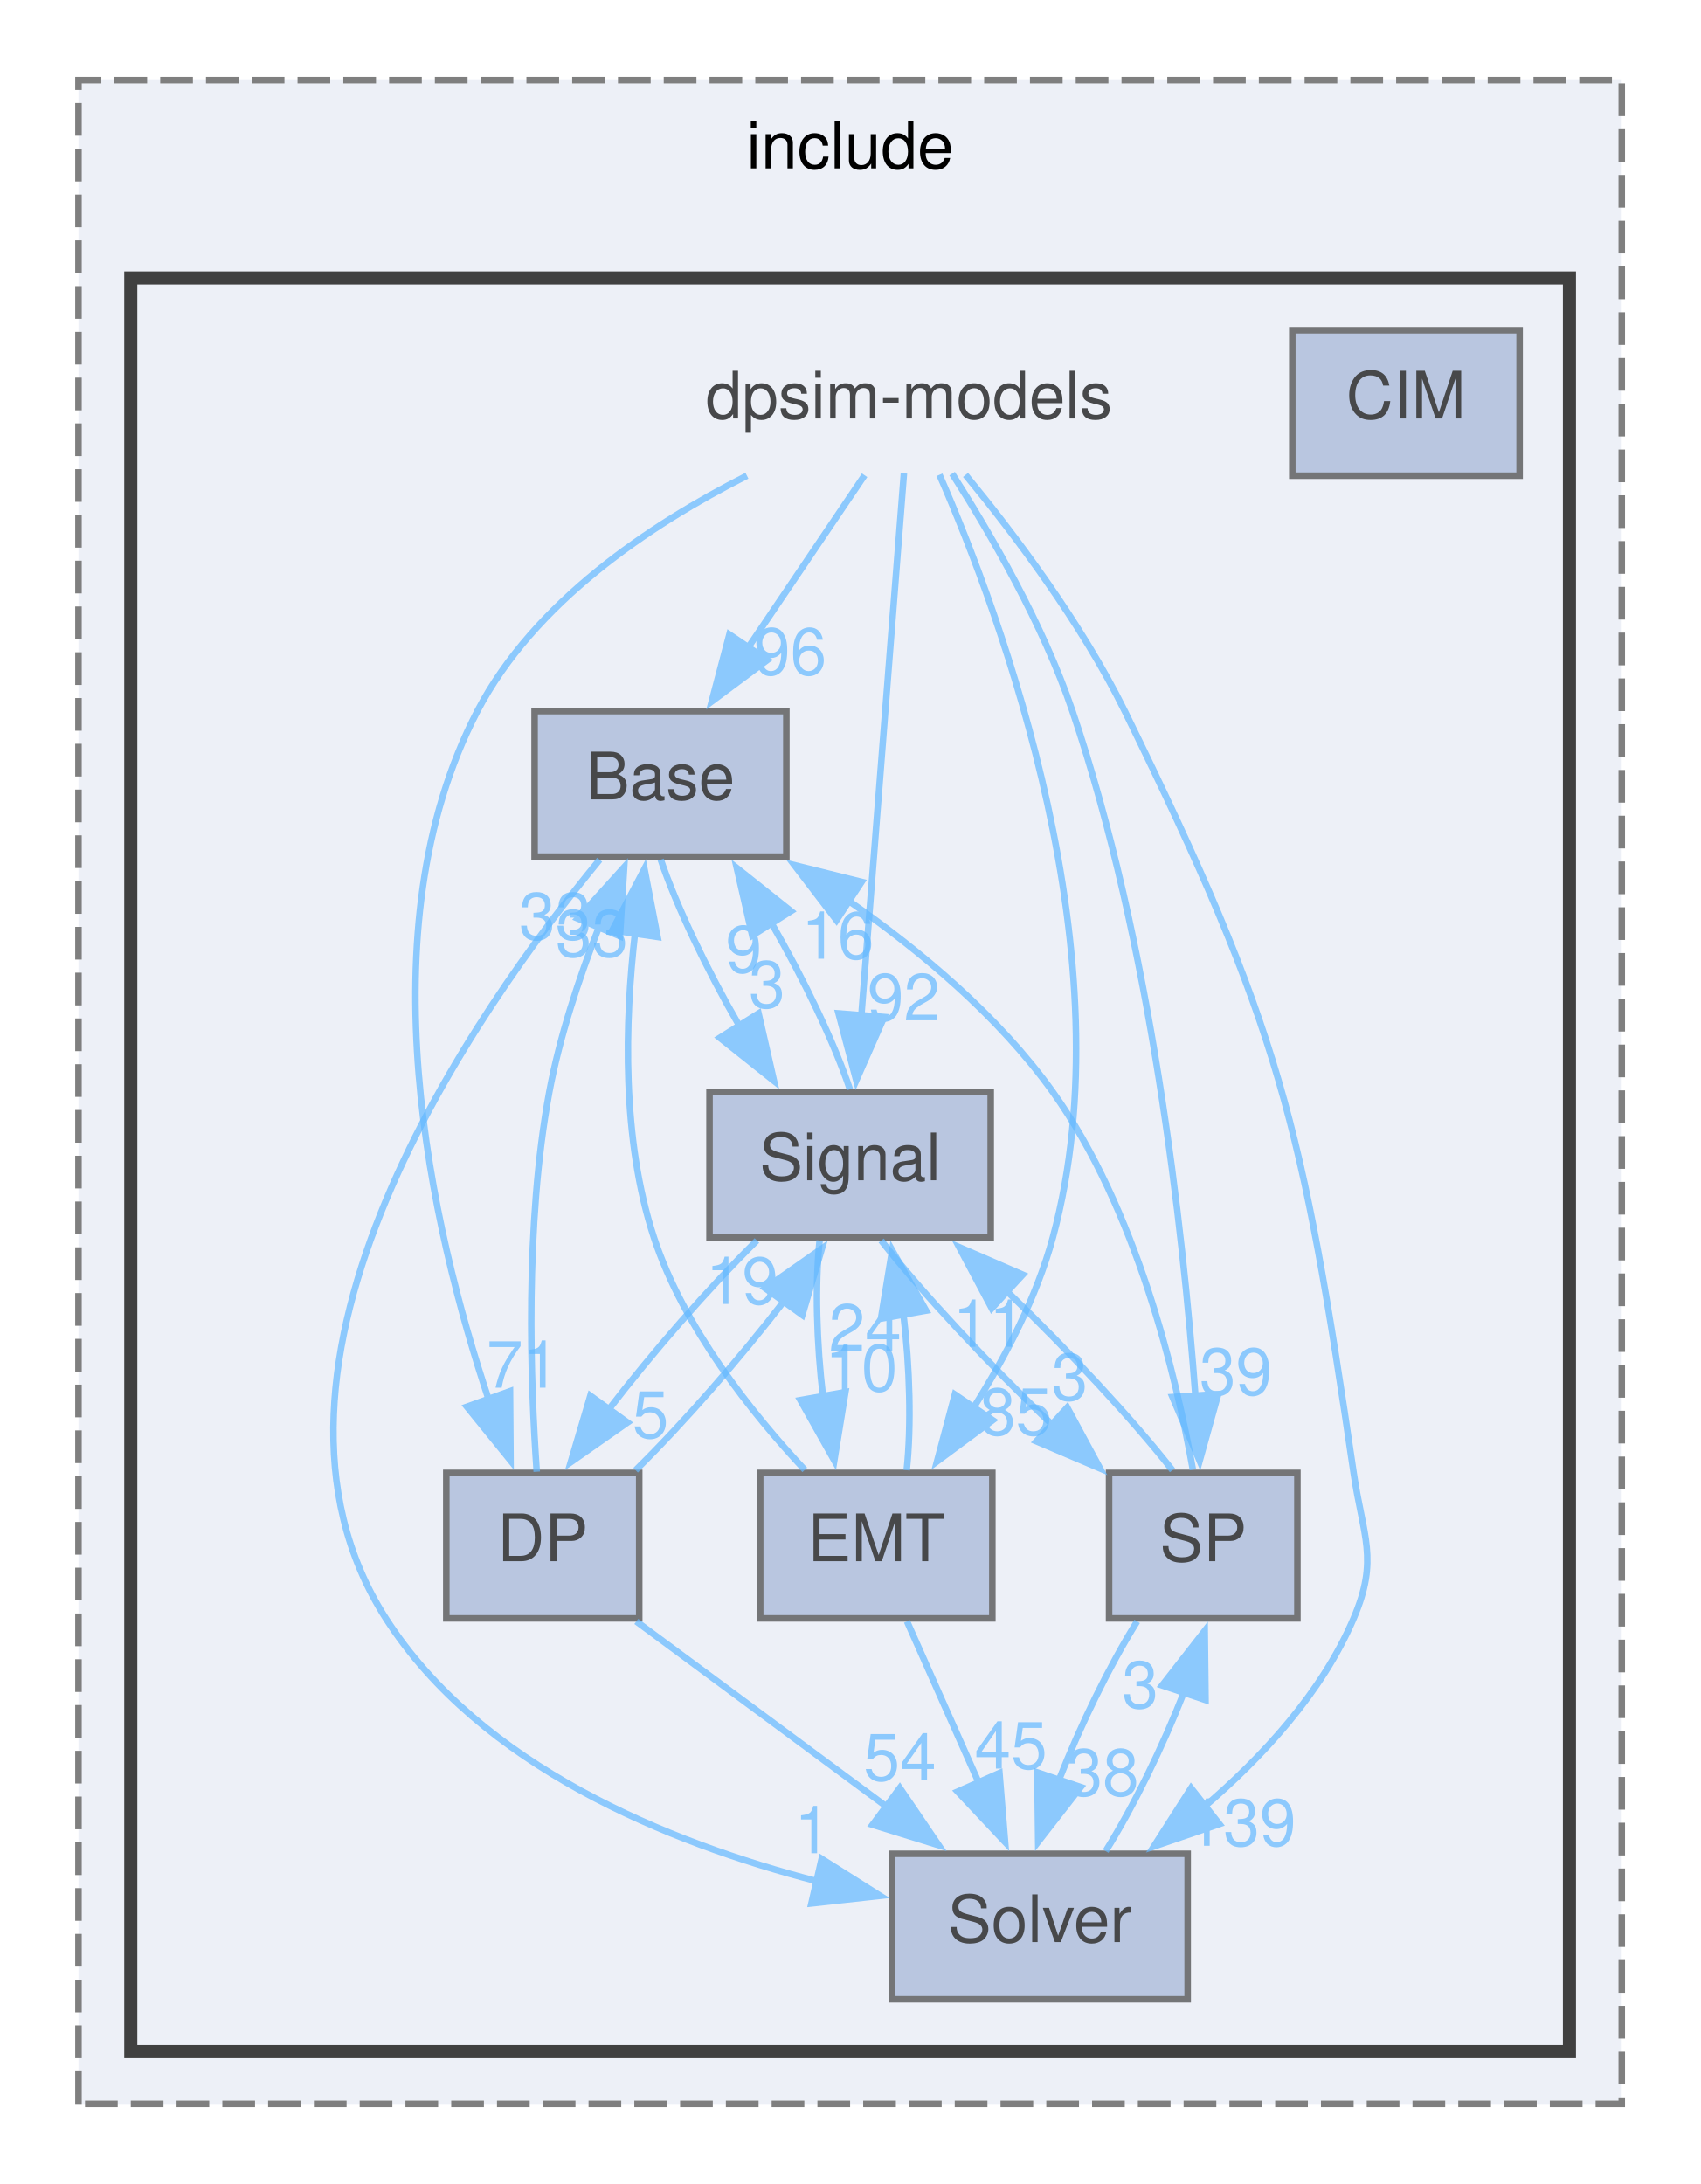
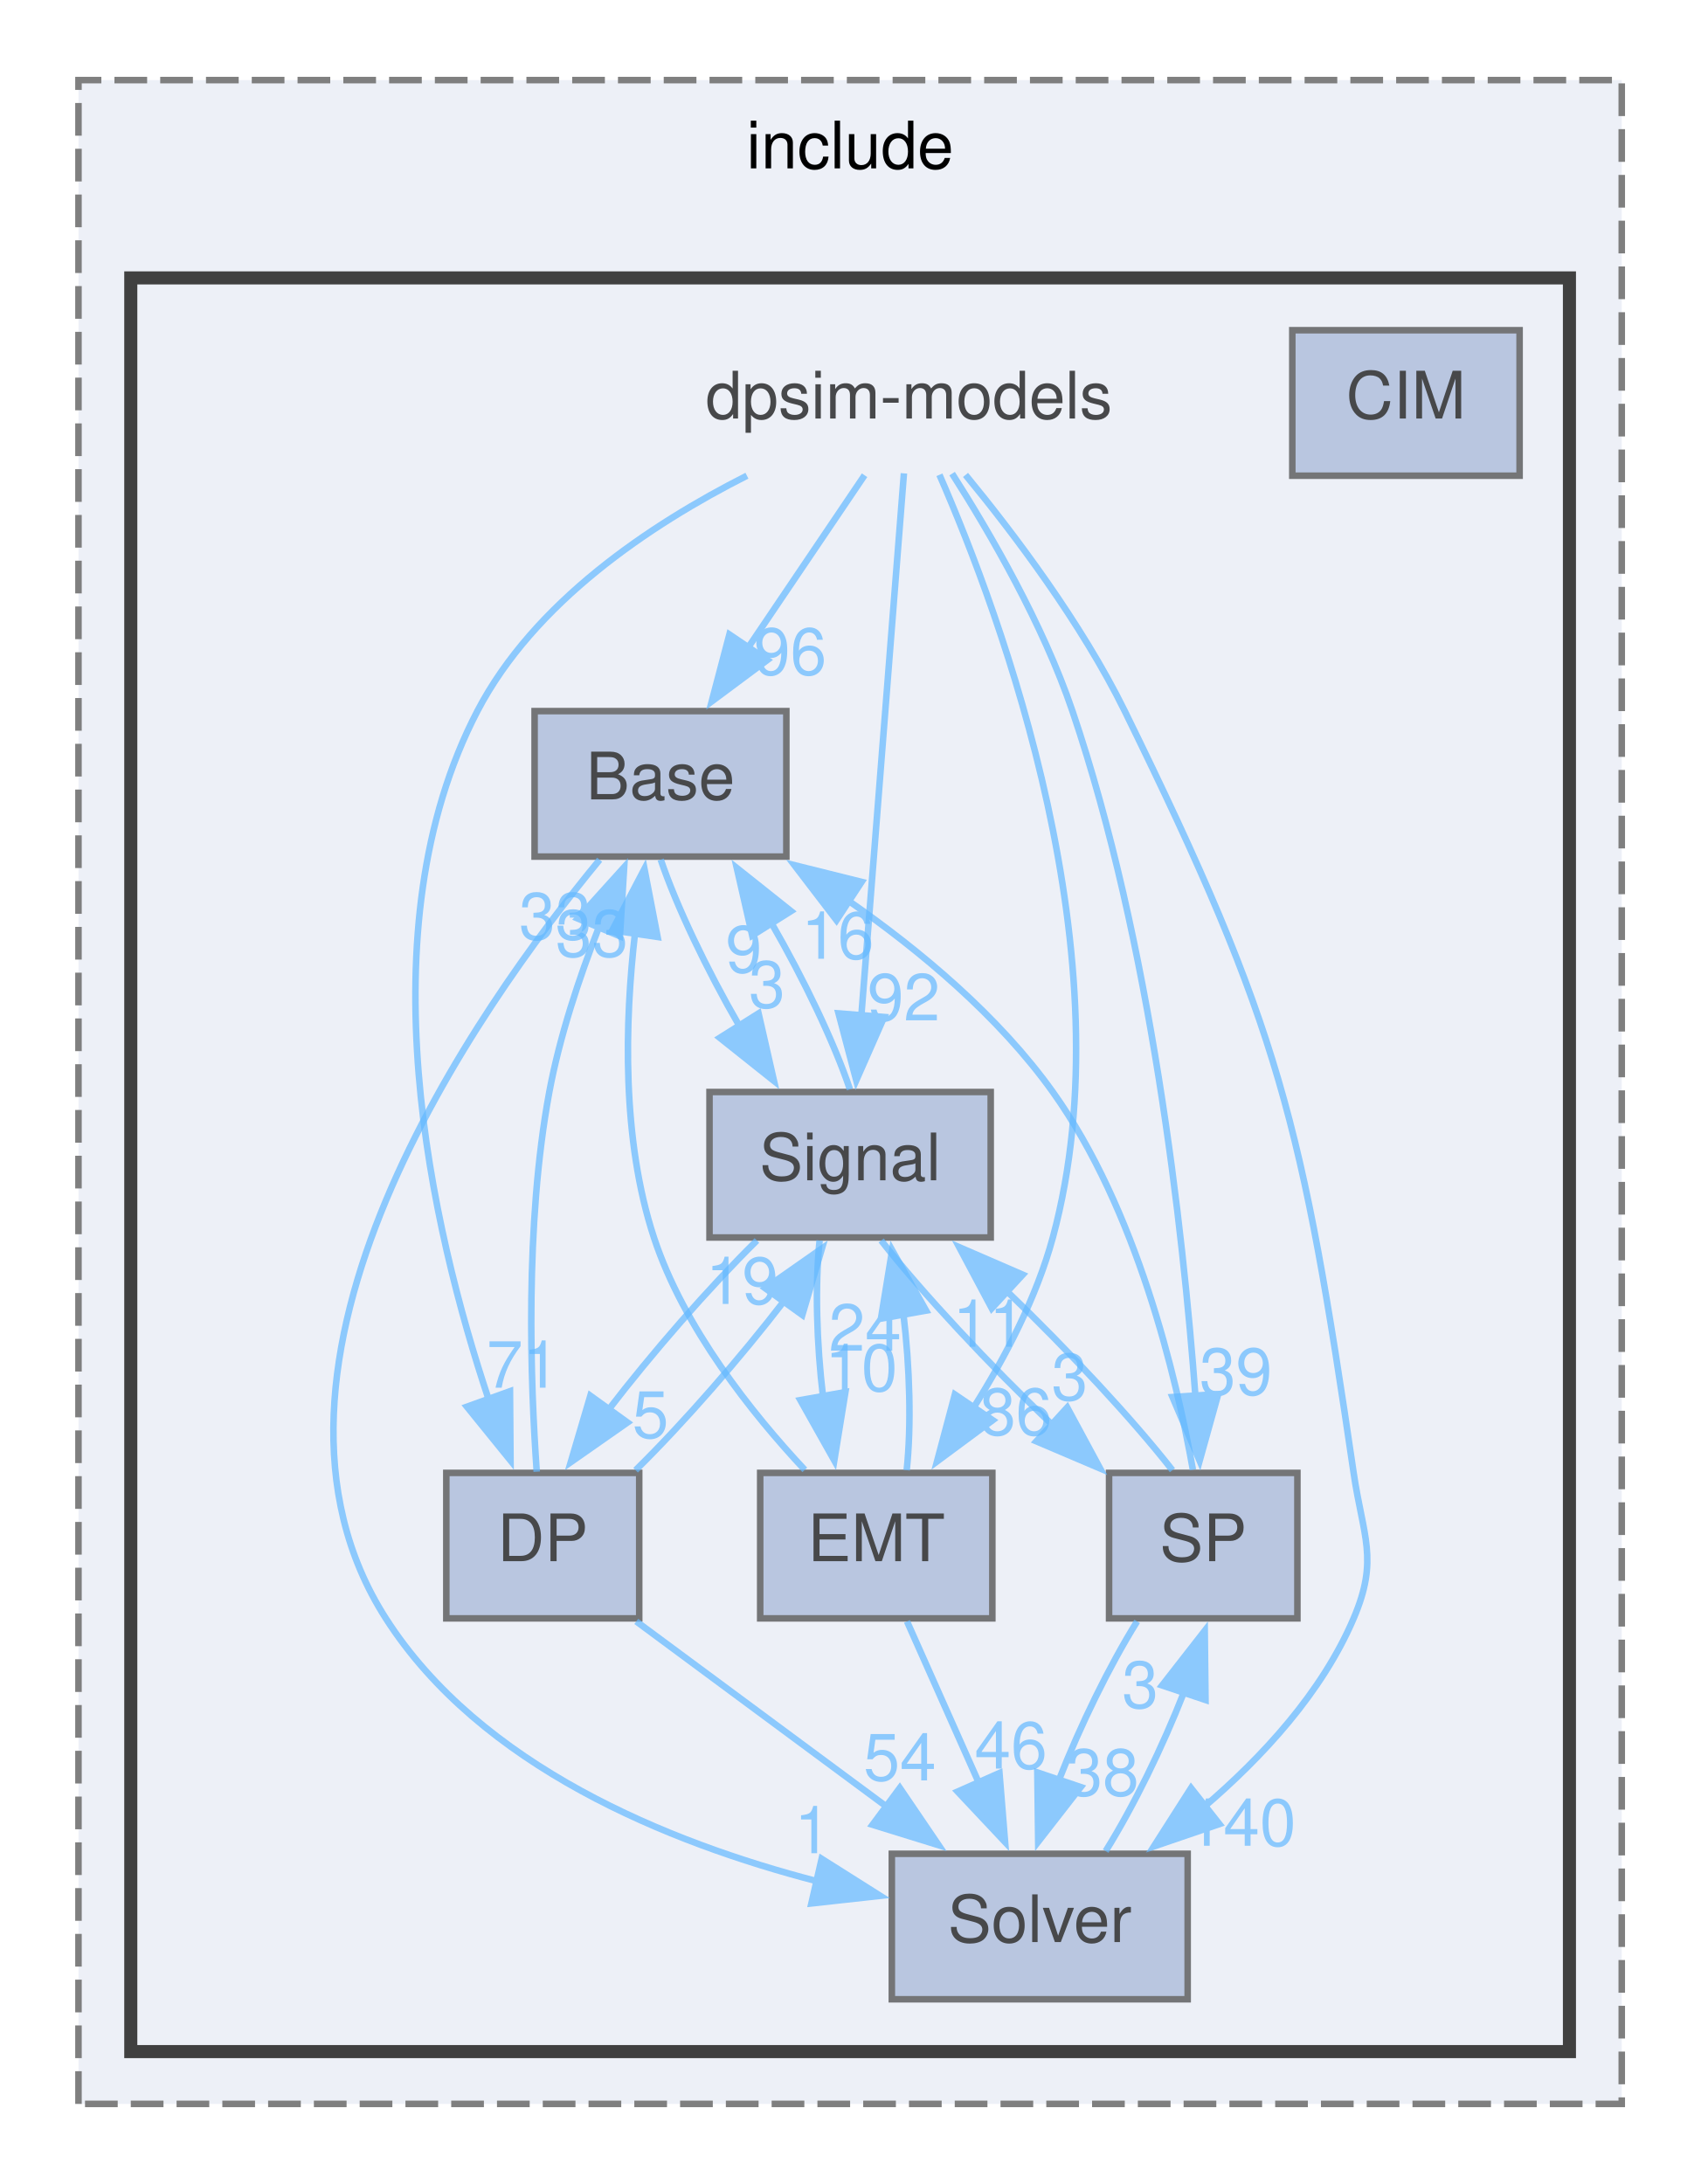
<svg xmlns="http://www.w3.org/2000/svg" xmlns:xlink="http://www.w3.org/1999/xlink" width="260pt" height="334pt" viewBox="0.00 0.00 260.00 333.50">
  <svg id="main" version="1.1" xml:space="preserve">
    <style type="text/css">
.node, .edge {opacity: 0.7;}
.node.selected, .edge.selected {opacity: 1;}
.edge:hover path { stroke: red; }
.edge:hover polygon { stroke: red; fill: red; }
</style>
    <svg id="graph" class="graph">
      <g id="graph0" class="graph" transform="scale(1 1) rotate(0) translate(4 329.5)">
        <g id="clust1" class="cluster">
          <g id="a_clust1">
            <a xlink:href="dir_1247628433d32dacb883bd6358d8ae70.html" target="_top" xlink:title="include">
              <polygon fill="#edf0f7" stroke="#7f7f7f" stroke-dasharray="5,2" points="8,-8 8,-317.5 244,-317.5 244,-8 8,-8" />
              <text text-anchor="middle" x="126" y="-304" font-family="Helvetica,sans-Serif" font-size="10.00">include</text>
            </a>
          </g>
        </g>
        <g id="clust2" class="cluster">
          <g id="a_clust2">
            <a xlink:href="dir_d7cbd78282fbd8dd3f259b7cbd89a493.html" target="_top">
              <polygon fill="#edf0f7" stroke="#404040" stroke-width="2" points="16,-16 16,-287.25 236,-287.25 236,-16 16,-16" />
            </a>
          </g>
        </g>
        <g id="node1" class="node">
          <text text-anchor="middle" x="135" y="-265.75" font-family="Helvetica,sans-Serif" font-size="10.00">dpsim-models</text>
        </g>
        <g id="node2" class="node">
          <g id="a_node2">
            <a xlink:href="dir_7aeedf4198247b218c530e3581ac7557.html" target="_top" xlink:title="Base">
              <polygon fill="#a2b4d6" stroke="#404040" points="116.25,-221 77.75,-221 77.75,-198.75 116.25,-198.75 116.25,-221" />
              <text text-anchor="middle" x="97" y="-207.5" font-family="Helvetica,sans-Serif" font-size="10.00">Base</text>
            </a>
          </g>
        </g>
        <g id="edge2" class="edge">
          <g id="a_edge2">
            <a xlink:href="dir_000013_000000.html" target="_top">
              <path fill="none" stroke="#63b8ff" d="M128.21,-257.07C123.24,-249.72 116.35,-239.52 110.31,-230.57" />
              <polygon fill="#63b8ff" stroke="#63b8ff" points="113.34,-228.81 104.84,-222.48 107.54,-232.72 113.34,-228.81" />
            </a>
          </g>
          <g id="a_edge2-headlabel">
            <a xlink:href="dir_000013_000000.html" target="_top" xlink:title="96">
              <text text-anchor="middle" x="116.85" y="-226.57" font-family="Helvetica,sans-Serif" font-size="10.00" fill="#63b8ff">96</text>
            </a>
          </g>
        </g>
        <g id="node4" class="node">
          <g id="a_node4">
            <a xlink:href="dir_88adc964ffa02c1923288cb07a48abab.html" target="_top" xlink:title="DP">
              <polygon fill="#a2b4d6" stroke="#404040" points="93.75,-104.5 64.25,-104.5 64.25,-82.25 93.75,-82.25 93.75,-104.5" />
              <text text-anchor="middle" x="79" y="-91" font-family="Helvetica,sans-Serif" font-size="10.00">DP</text>
            </a>
          </g>
        </g>
        <g id="edge3" class="edge">
          <g id="a_edge3">
            <a xlink:href="dir_000013_000008.html" target="_top">
              <path fill="none" stroke="#63b8ff" d="M110.22,-257C95.33,-249.47 77.66,-237.61 69,-221 51.5,-187.42 61.97,-141.92 70.77,-115.6" />
              <polygon fill="#63b8ff" stroke="#63b8ff" points="73.99,-116.99 74.07,-106.39 67.4,-114.62 73.99,-116.99" />
            </a>
          </g>
          <g id="a_edge3-headlabel">
            <a xlink:href="dir_000013_000008.html" target="_top" xlink:title="71">
              <text text-anchor="middle" x="75.96" y="-117.53" font-family="Helvetica,sans-Serif" font-size="10.00" fill="#63b8ff">71</text>
            </a>
          </g>
        </g>
        <g id="node5" class="node">
          <g id="a_node5">
            <a xlink:href="dir_0ab18182ec9e12ca28df221a97888cf8.html" target="_top" xlink:title="EMT">
              <polygon fill="#a2b4d6" stroke="#404040" points="147.75,-104.5 112.25,-104.5 112.25,-82.25 147.75,-82.25 147.75,-104.5" />
              <text text-anchor="middle" x="130" y="-91" font-family="Helvetica,sans-Serif" font-size="10.00">EMT</text>
            </a>
          </g>
        </g>
        <g id="edge1" class="edge">
          <g id="a_edge1">
            <a xlink:href="dir_000013_000016.html" target="_top">
              <path fill="none" stroke="#63b8ff" d="M139.66,-257.14C149.08,-235.57 168.56,-183.14 157,-140.5 154.53,-131.39 149.76,-122.23 144.9,-114.51" />
              <polygon fill="#63b8ff" stroke="#63b8ff" points="147.81,-112.56 139.29,-106.25 142.02,-116.49 147.81,-112.56" />
            </a>
          </g>
          <g id="a_edge1-headlabel">
-             <a xlink:href="dir_000013_000016.html" target="_top" xlink:title="85">
-               <text text-anchor="middle" x="151.33" y="-110.31" font-family="Helvetica,sans-Serif" font-size="10.00" fill="#63b8ff">85</text>
+             <a xlink:href="dir_000013_000016.html" target="_top" xlink:title="86">
+               <text text-anchor="middle" x="151.33" y="-110.31" font-family="Helvetica,sans-Serif" font-size="10.00" fill="#63b8ff">86</text>
            </a>
          </g>
        </g>
        <g id="node6" class="node">
          <g id="a_node6">
            <a xlink:href="dir_9ee3725555df841850f10a3655158b62.html" target="_top" xlink:title="Signal">
              <polygon fill="#a2b4d6" stroke="#404040" points="147.5,-162.75 104.5,-162.75 104.5,-140.5 147.5,-140.5 147.5,-162.75" />
              <text text-anchor="middle" x="126" y="-149.25" font-family="Helvetica,sans-Serif" font-size="10.00">Signal</text>
            </a>
          </g>
        </g>
        <g id="edge4" class="edge">
          <g id="a_edge4">
            <a xlink:href="dir_000013_000025.html" target="_top">
              <path fill="none" stroke="#63b8ff" d="M134.23,-257.36C132.79,-239.04 129.65,-199.11 127.7,-174.19" />
              <polygon fill="#63b8ff" stroke="#63b8ff" points="131.21,-174.22 126.94,-164.53 124.23,-174.77 131.21,-174.22" />
            </a>
          </g>
          <g id="a_edge4-headlabel">
            <a xlink:href="dir_000013_000025.html" target="_top" xlink:title="92">
              <text text-anchor="middle" x="134.2" y="-173.7" font-family="Helvetica,sans-Serif" font-size="10.00" fill="#63b8ff">92</text>
            </a>
          </g>
        </g>
        <g id="node7" class="node">
          <g id="a_node7">
            <a xlink:href="dir_c606c461256b0aa853babb18ff6844c9.html" target="_top" xlink:title="Solver">
              <polygon fill="#a2b4d6" stroke="#404040" points="177.62,-46.25 132.38,-46.25 132.38,-24 177.62,-24 177.62,-46.25" />
              <text text-anchor="middle" x="155" y="-32.75" font-family="Helvetica,sans-Serif" font-size="10.00">Solver</text>
            </a>
          </g>
        </g>
        <g id="edge5" class="edge">
          <g id="a_edge5">
            <a xlink:href="dir_000013_000027.html" target="_top">
              <path fill="none" stroke="#63b8ff" d="M143.65,-257.12C151.01,-248.18 161.4,-234.43 168,-221 191.83,-172.47 195.14,-157.99 203,-104.5 204.44,-94.72 206.88,-91.35 203,-82.25 198.18,-70.93 189.06,-61.04 180.06,-53.36" />
              <polygon fill="#63b8ff" stroke="#63b8ff" points="182.47,-50.8 172.44,-47.37 178.14,-56.3 182.47,-50.8" />
            </a>
          </g>
          <g id="a_edge5-headlabel">
-             <a xlink:href="dir_000013_000027.html" target="_top" xlink:title="139">
-               <text text-anchor="middle" x="185.86" y="-47.48" font-family="Helvetica,sans-Serif" font-size="10.00" fill="#63b8ff">139</text>
+             <a xlink:href="dir_000013_000027.html" target="_top" xlink:title="140">
+               <text text-anchor="middle" x="185.86" y="-47.48" font-family="Helvetica,sans-Serif" font-size="10.00" fill="#63b8ff">140</text>
            </a>
          </g>
        </g>
        <g id="node8" class="node">
          <g id="a_node8">
            <a xlink:href="dir_f1aa5ad90a32925ab029214aac6a40f0.html" target="_top" xlink:title="SP">
              <polygon fill="#a2b4d6" stroke="#404040" points="194.4,-104.5 165.6,-104.5 165.6,-82.25 194.4,-82.25 194.4,-104.5" />
              <text text-anchor="middle" x="180" y="-91" font-family="Helvetica,sans-Serif" font-size="10.00">SP</text>
            </a>
          </g>
        </g>
        <g id="edge6" class="edge">
          <g id="a_edge6">
            <a xlink:href="dir_000013_000029.html" target="_top">
              <path fill="none" stroke="#63b8ff" d="M141.6,-257.32C147.37,-248.28 155.5,-234.29 160,-221 172.04,-185.48 176.89,-141.85 178.81,-116.18" />
              <polygon fill="#63b8ff" stroke="#63b8ff" points="182.29,-116.55 179.45,-106.35 175.3,-116.1 182.29,-116.55" />
            </a>
          </g>
          <g id="a_edge6-headlabel">
            <a xlink:href="dir_000013_000029.html" target="_top" xlink:title="39">
              <text text-anchor="middle" x="184.99" y="-116.44" font-family="Helvetica,sans-Serif" font-size="10.00" fill="#63b8ff">39</text>
            </a>
          </g>
        </g>
        <g id="edge7" class="edge">
          <g id="a_edge7">
            <a xlink:href="dir_000000_000025.html" target="_top">
              <path fill="none" stroke="#63b8ff" d="M97.04,-198.29C99.46,-191.15 104.08,-181.48 109.05,-172.88" />
              <polygon fill="#63b8ff" stroke="#63b8ff" points="112,-174.77 114.36,-164.44 106.07,-171.04 112,-174.77" />
            </a>
          </g>
          <g id="a_edge7-headlabel">
            <a xlink:href="dir_000000_000025.html" target="_top" xlink:title="3">
              <text text-anchor="middle" x="113.29" y="-175.66" font-family="Helvetica,sans-Serif" font-size="10.00" fill="#63b8ff">3</text>
            </a>
          </g>
        </g>
        <g id="edge8" class="edge">
          <g id="a_edge8">
            <a xlink:href="dir_000000_000027.html" target="_top">
              <path fill="none" stroke="#63b8ff" d="M87.7,-198.27C68.92,-175.5 30.28,-120.88 55,-82.25 69.46,-59.66 98.1,-47.97 121.04,-42.03" />
              <polygon fill="#63b8ff" stroke="#63b8ff" points="121.65,-45.48 130.61,-39.82 120.08,-38.66 121.65,-45.48" />
            </a>
          </g>
          <g id="a_edge8-headlabel">
            <a xlink:href="dir_000000_000027.html" target="_top" xlink:title="1">
              <text text-anchor="middle" x="120.26" y="-46.34" font-family="Helvetica,sans-Serif" font-size="10.00" fill="#63b8ff">1</text>
            </a>
          </g>
        </g>
        <g id="node3" class="node">
          <g id="a_node3">
            <a xlink:href="dir_a9c691b177dbebb73f52e25c6600c5a3.html" target="_top" xlink:title="CIM">
              <polygon fill="#a2b4d6" stroke="#404040" points="228.38,-279.25 193.62,-279.25 193.62,-257 228.38,-257 228.38,-279.25" />
              <text text-anchor="middle" x="211" y="-265.75" font-family="Helvetica,sans-Serif" font-size="10.00">CIM</text>
            </a>
          </g>
        </g>
        <g id="edge9" class="edge">
          <g id="a_edge9">
            <a xlink:href="dir_000008_000000.html" target="_top">
              <path fill="none" stroke="#63b8ff" d="M78.08,-104.68C77.12,-118.15 76.22,-142.44 80,-162.75 81.58,-171.22 84.55,-180.18 87.58,-187.93" />
              <polygon fill="#63b8ff" stroke="#63b8ff" points="84.35,-189.28 91.45,-197.14 90.8,-186.57 84.35,-189.28" />
            </a>
          </g>
          <g id="a_edge9-headlabel">
            <a xlink:href="dir_000008_000000.html" target="_top" xlink:title="33">
              <text text-anchor="middle" x="80.93" y="-186.09" font-family="Helvetica,sans-Serif" font-size="10.00" fill="#63b8ff">33</text>
            </a>
          </g>
        </g>
        <g id="edge10" class="edge">
          <g id="a_edge10">
            <a xlink:href="dir_000008_000025.html" target="_top">
              <path fill="none" stroke="#63b8ff" d="M93.2,-104.91C100.6,-112.2 109.26,-122.14 115.98,-130.88" />
              <polygon fill="#63b8ff" stroke="#63b8ff" points="113.01,-132.74 121.69,-138.82 118.69,-128.65 113.01,-132.74" />
            </a>
          </g>
          <g id="a_edge10-headlabel">
            <a xlink:href="dir_000008_000025.html" target="_top" xlink:title="19">
              <text text-anchor="middle" x="109.49" y="-130.34" font-family="Helvetica,sans-Serif" font-size="10.00" fill="#63b8ff">19</text>
            </a>
          </g>
        </g>
        <g id="edge11" class="edge">
          <g id="a_edge11">
            <a xlink:href="dir_000008_000027.html" target="_top">
              <path fill="none" stroke="#63b8ff" d="M93.3,-81.79C104.12,-73.78 119.23,-62.6 131.78,-53.31" />
              <polygon fill="#63b8ff" stroke="#63b8ff" points="133.6,-56.32 139.55,-47.56 129.43,-50.69 133.6,-56.32" />
            </a>
          </g>
          <g id="a_edge11-headlabel">
            <a xlink:href="dir_000008_000027.html" target="_top" xlink:title="54">
              <text text-anchor="middle" x="133.61" y="-57.47" font-family="Helvetica,sans-Serif" font-size="10.00" fill="#63b8ff">54</text>
            </a>
          </g>
        </g>
        <g id="edge12" class="edge">
          <g id="a_edge12">
            <a xlink:href="dir_000016_000000.html" target="_top">
              <path fill="none" stroke="#63b8ff" d="M119.07,-104.96C110.96,-113.64 100.54,-126.7 96,-140.5 91.06,-155.52 91.53,-173.43 93.12,-187.15" />
              <polygon fill="#63b8ff" stroke="#63b8ff" points="89.63,-187.48 94.55,-196.87 96.56,-186.46 89.63,-187.48" />
            </a>
          </g>
          <g id="a_edge12-headlabel">
            <a xlink:href="dir_000016_000000.html" target="_top" xlink:title="33">
              <text text-anchor="middle" x="86.52" y="-183.46" font-family="Helvetica,sans-Serif" font-size="10.00" fill="#63b8ff">33</text>
            </a>
          </g>
        </g>
        <g id="edge13" class="edge">
          <g id="a_edge13">
            <a xlink:href="dir_000016_000025.html" target="_top">
              <path fill="none" stroke="#63b8ff" d="M134.65,-104.91C135.38,-111.65 135.14,-120.66 134.14,-128.89" />
              <polygon fill="#63b8ff" stroke="#63b8ff" points="130.72,-128.1 132.43,-138.55 137.62,-129.32 130.72,-128.1" />
            </a>
          </g>
          <g id="a_edge13-headlabel">
            <a xlink:href="dir_000016_000025.html" target="_top" xlink:title="24">
              <text text-anchor="middle" x="128.29" y="-123.18" font-family="Helvetica,sans-Serif" font-size="10.00" fill="#63b8ff">24</text>
            </a>
          </g>
        </g>
        <g id="edge14" class="edge">
          <g id="a_edge14">
            <a xlink:href="dir_000016_000027.html" target="_top">
              <path fill="none" stroke="#63b8ff" d="M134.7,-81.79C137.81,-74.8 141.99,-65.4 145.75,-56.95" />
              <polygon fill="#63b8ff" stroke="#63b8ff" points="148.84,-58.6 149.7,-48.04 142.44,-55.76 148.84,-58.6" />
            </a>
          </g>
          <g id="a_edge14-headlabel">
-             <a xlink:href="dir_000016_000027.html" target="_top" xlink:title="45">
-               <text text-anchor="middle" x="150.59" y="-59.28" font-family="Helvetica,sans-Serif" font-size="10.00" fill="#63b8ff">45</text>
+             <a xlink:href="dir_000016_000027.html" target="_top" xlink:title="46">
+               <text text-anchor="middle" x="150.59" y="-59.28" font-family="Helvetica,sans-Serif" font-size="10.00" fill="#63b8ff">46</text>
            </a>
          </g>
        </g>
        <g id="edge16" class="edge">
          <g id="a_edge16">
            <a xlink:href="dir_000025_000000.html" target="_top">
              <path fill="none" stroke="#63b8ff" d="M125.97,-163.16C123.57,-170.3 118.95,-179.96 113.98,-188.57" />
              <polygon fill="#63b8ff" stroke="#63b8ff" points="111.03,-186.68 108.67,-197.01 116.96,-190.41 111.03,-186.68" />
            </a>
          </g>
          <g id="a_edge16-headlabel">
            <a xlink:href="dir_000025_000000.html" target="_top" xlink:title="9">
              <text text-anchor="middle" x="109.74" y="-181.04" font-family="Helvetica,sans-Serif" font-size="10.00" fill="#63b8ff">9</text>
            </a>
          </g>
        </g>
        <g id="edge17" class="edge">
          <g id="a_edge17">
            <a xlink:href="dir_000025_000008.html" target="_top">
              <path fill="none" stroke="#63b8ff" d="M111.75,-140.04C104.34,-132.74 95.69,-122.8 88.98,-114.06" />
              <polygon fill="#63b8ff" stroke="#63b8ff" points="91.96,-112.21 83.28,-106.14 86.28,-116.3 91.96,-112.21" />
            </a>
          </g>
          <g id="a_edge17-headlabel">
            <a xlink:href="dir_000025_000008.html" target="_top" xlink:title="5">
              <text text-anchor="middle" x="95.48" y="-109.87" font-family="Helvetica,sans-Serif" font-size="10.00" fill="#63b8ff">5</text>
            </a>
          </g>
        </g>
        <g id="edge15" class="edge">
          <g id="a_edge15">
            <a xlink:href="dir_000025_000016.html" target="_top">
              <path fill="none" stroke="#63b8ff" d="M121.34,-140.04C120.62,-133.29 120.87,-124.28 121.87,-116.05" />
              <polygon fill="#63b8ff" stroke="#63b8ff" points="125.28,-116.86 123.58,-106.4 118.39,-115.63 125.28,-116.86" />
            </a>
          </g>
          <g id="a_edge15-headlabel">
            <a xlink:href="dir_000025_000016.html" target="_top" xlink:title="10">
              <text text-anchor="middle" x="127.71" y="-117.03" font-family="Helvetica,sans-Serif" font-size="10.00" fill="#63b8ff">10</text>
            </a>
          </g>
        </g>
        <g id="edge18" class="edge">
          <g id="a_edge18">
            <a xlink:href="dir_000025_000029.html" target="_top">
              <path fill="none" stroke="#63b8ff" d="M130.75,-140.04C136.98,-132.07 147.36,-120.96 157.08,-111.7" />
              <polygon fill="#63b8ff" stroke="#63b8ff" points="159.2,-114.5 164.23,-105.18 154.48,-109.33 159.2,-114.5" />
            </a>
          </g>
          <g id="a_edge18-headlabel">
            <a xlink:href="dir_000025_000029.html" target="_top" xlink:title="3">
              <text text-anchor="middle" x="159.58" y="-115.63" font-family="Helvetica,sans-Serif" font-size="10.00" fill="#63b8ff">3</text>
            </a>
          </g>
        </g>
        <g id="edge19" class="edge">
          <g id="a_edge19">
            <a xlink:href="dir_000027_000029.html" target="_top">
              <path fill="none" stroke="#63b8ff" d="M165.08,-46.66C169.34,-53.48 173.79,-62.62 177.04,-70.93" />
              <polygon fill="#63b8ff" stroke="#63b8ff" points="173.71,-72 180.23,-80.36 180.35,-69.77 173.71,-72" />
            </a>
          </g>
          <g id="a_edge19-headlabel">
            <a xlink:href="dir_000027_000029.html" target="_top" xlink:title="3">
              <text text-anchor="middle" x="170.36" y="-68.56" font-family="Helvetica,sans-Serif" font-size="10.00" fill="#63b8ff">3</text>
            </a>
          </g>
        </g>
        <g id="edge20" class="edge">
          <g id="a_edge20">
            <a xlink:href="dir_000029_000000.html" target="_top">
              <path fill="none" stroke="#63b8ff" d="M178.42,-104.98C175.88,-119.22 169.81,-144.81 157,-162.75 148.73,-174.33 136.73,-184.37 125.62,-192.09" />
              <polygon fill="#63b8ff" stroke="#63b8ff" points="123.92,-189.02 117.48,-197.44 127.76,-194.88 123.92,-189.02" />
            </a>
          </g>
          <g id="a_edge20-headlabel">
            <a xlink:href="dir_000029_000000.html" target="_top" xlink:title="16">
              <text text-anchor="middle" x="124.1" y="-183.13" font-family="Helvetica,sans-Serif" font-size="10.00" fill="#63b8ff">16</text>
            </a>
          </g>
        </g>
        <g id="edge21" class="edge">
          <g id="a_edge21">
            <a xlink:href="dir_000029_000025.html" target="_top">
              <path fill="none" stroke="#63b8ff" d="M175.29,-104.91C169.28,-112.6 159.41,-123.21 149.98,-132.28" />
              <polygon fill="#63b8ff" stroke="#63b8ff" points="147.66,-129.67 142.68,-139.02 152.4,-134.81 147.66,-129.67" />
            </a>
          </g>
          <g id="a_edge21-headlabel">
            <a xlink:href="dir_000029_000025.html" target="_top" xlink:title="11">
              <text text-anchor="middle" x="147.26" y="-123.79" font-family="Helvetica,sans-Serif" font-size="10.00" fill="#63b8ff">11</text>
            </a>
          </g>
        </g>
        <g id="edge22" class="edge">
          <g id="a_edge22">
            <a xlink:href="dir_000029_000027.html" target="_top">
              <path fill="none" stroke="#63b8ff" d="M169.89,-81.79C165.63,-74.96 161.18,-65.82 157.93,-57.52" />
              <polygon fill="#63b8ff" stroke="#63b8ff" points="161.27,-56.45 154.76,-48.09 154.63,-58.69 161.27,-56.45" />
            </a>
          </g>
          <g id="a_edge22-headlabel">
            <a xlink:href="dir_000029_000027.html" target="_top" xlink:title="38">
              <text text-anchor="middle" x="164.62" y="-55.15" font-family="Helvetica,sans-Serif" font-size="10.00" fill="#63b8ff">38</text>
            </a>
          </g>
        </g>
      </g>
    </svg>
  </svg>
  <style type="text/css">

[data-mouse-over-selected='false'] { opacity: 0.7; }
[data-mouse-over-selected='true']  { opacity: 1.0; }

</style>
</svg>
